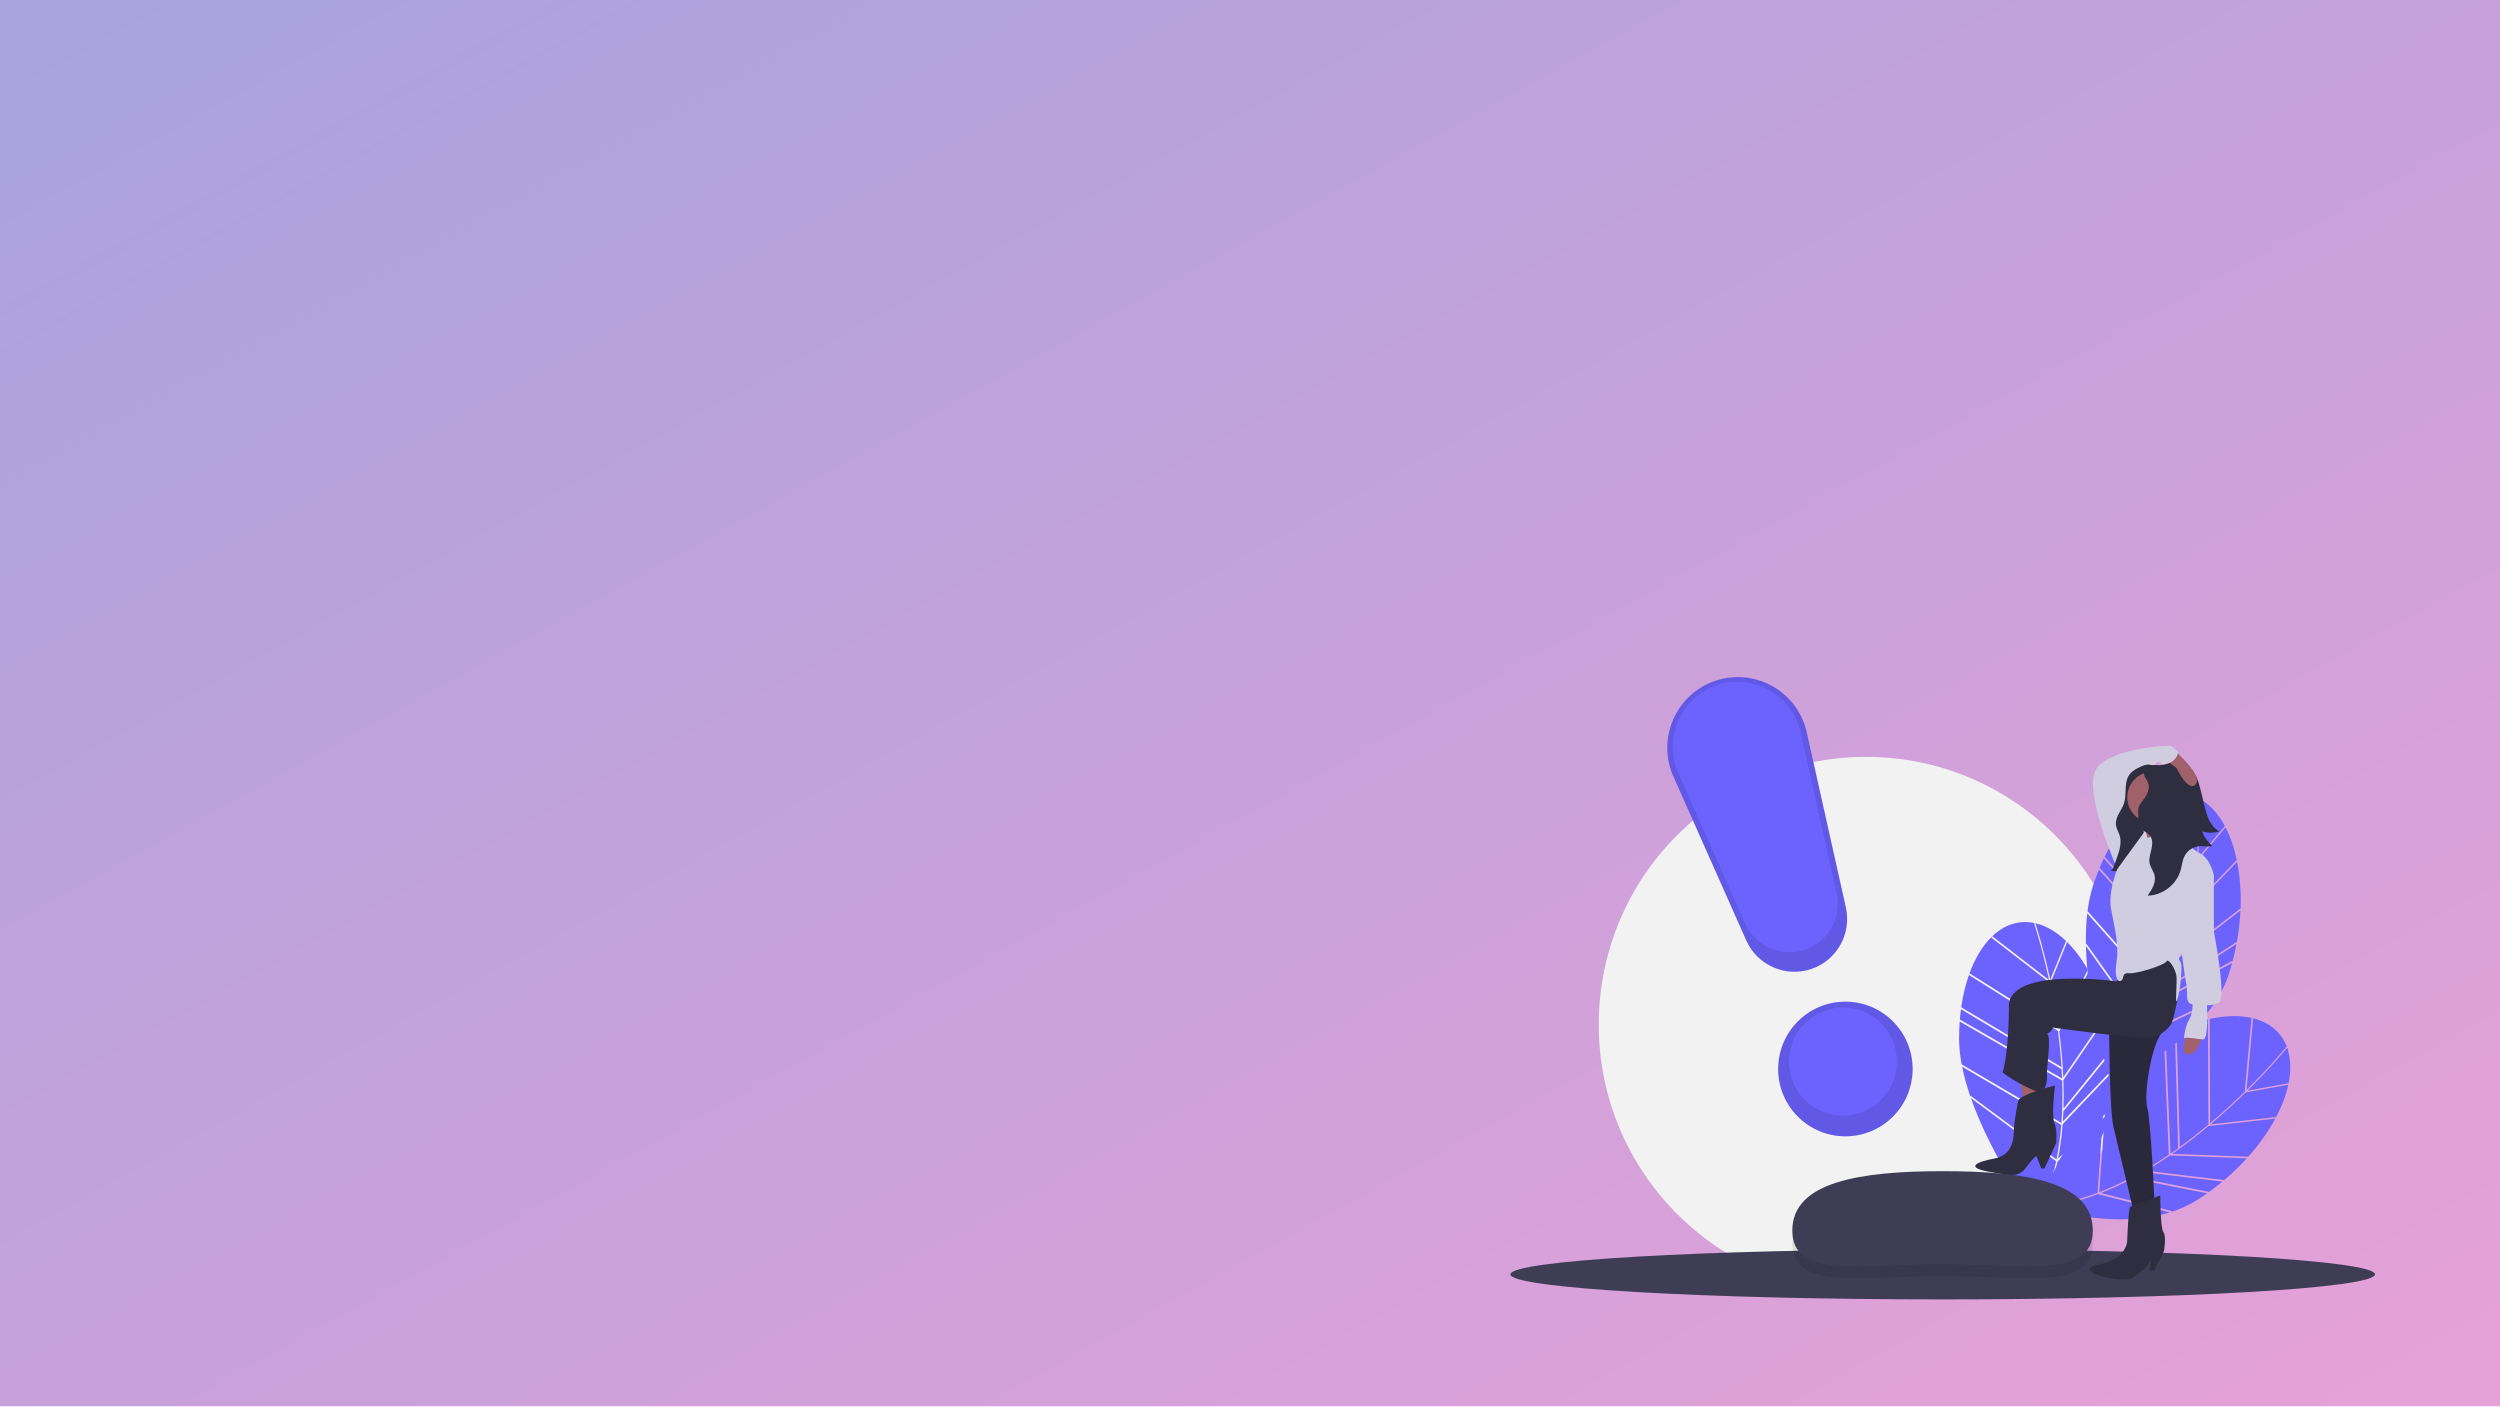
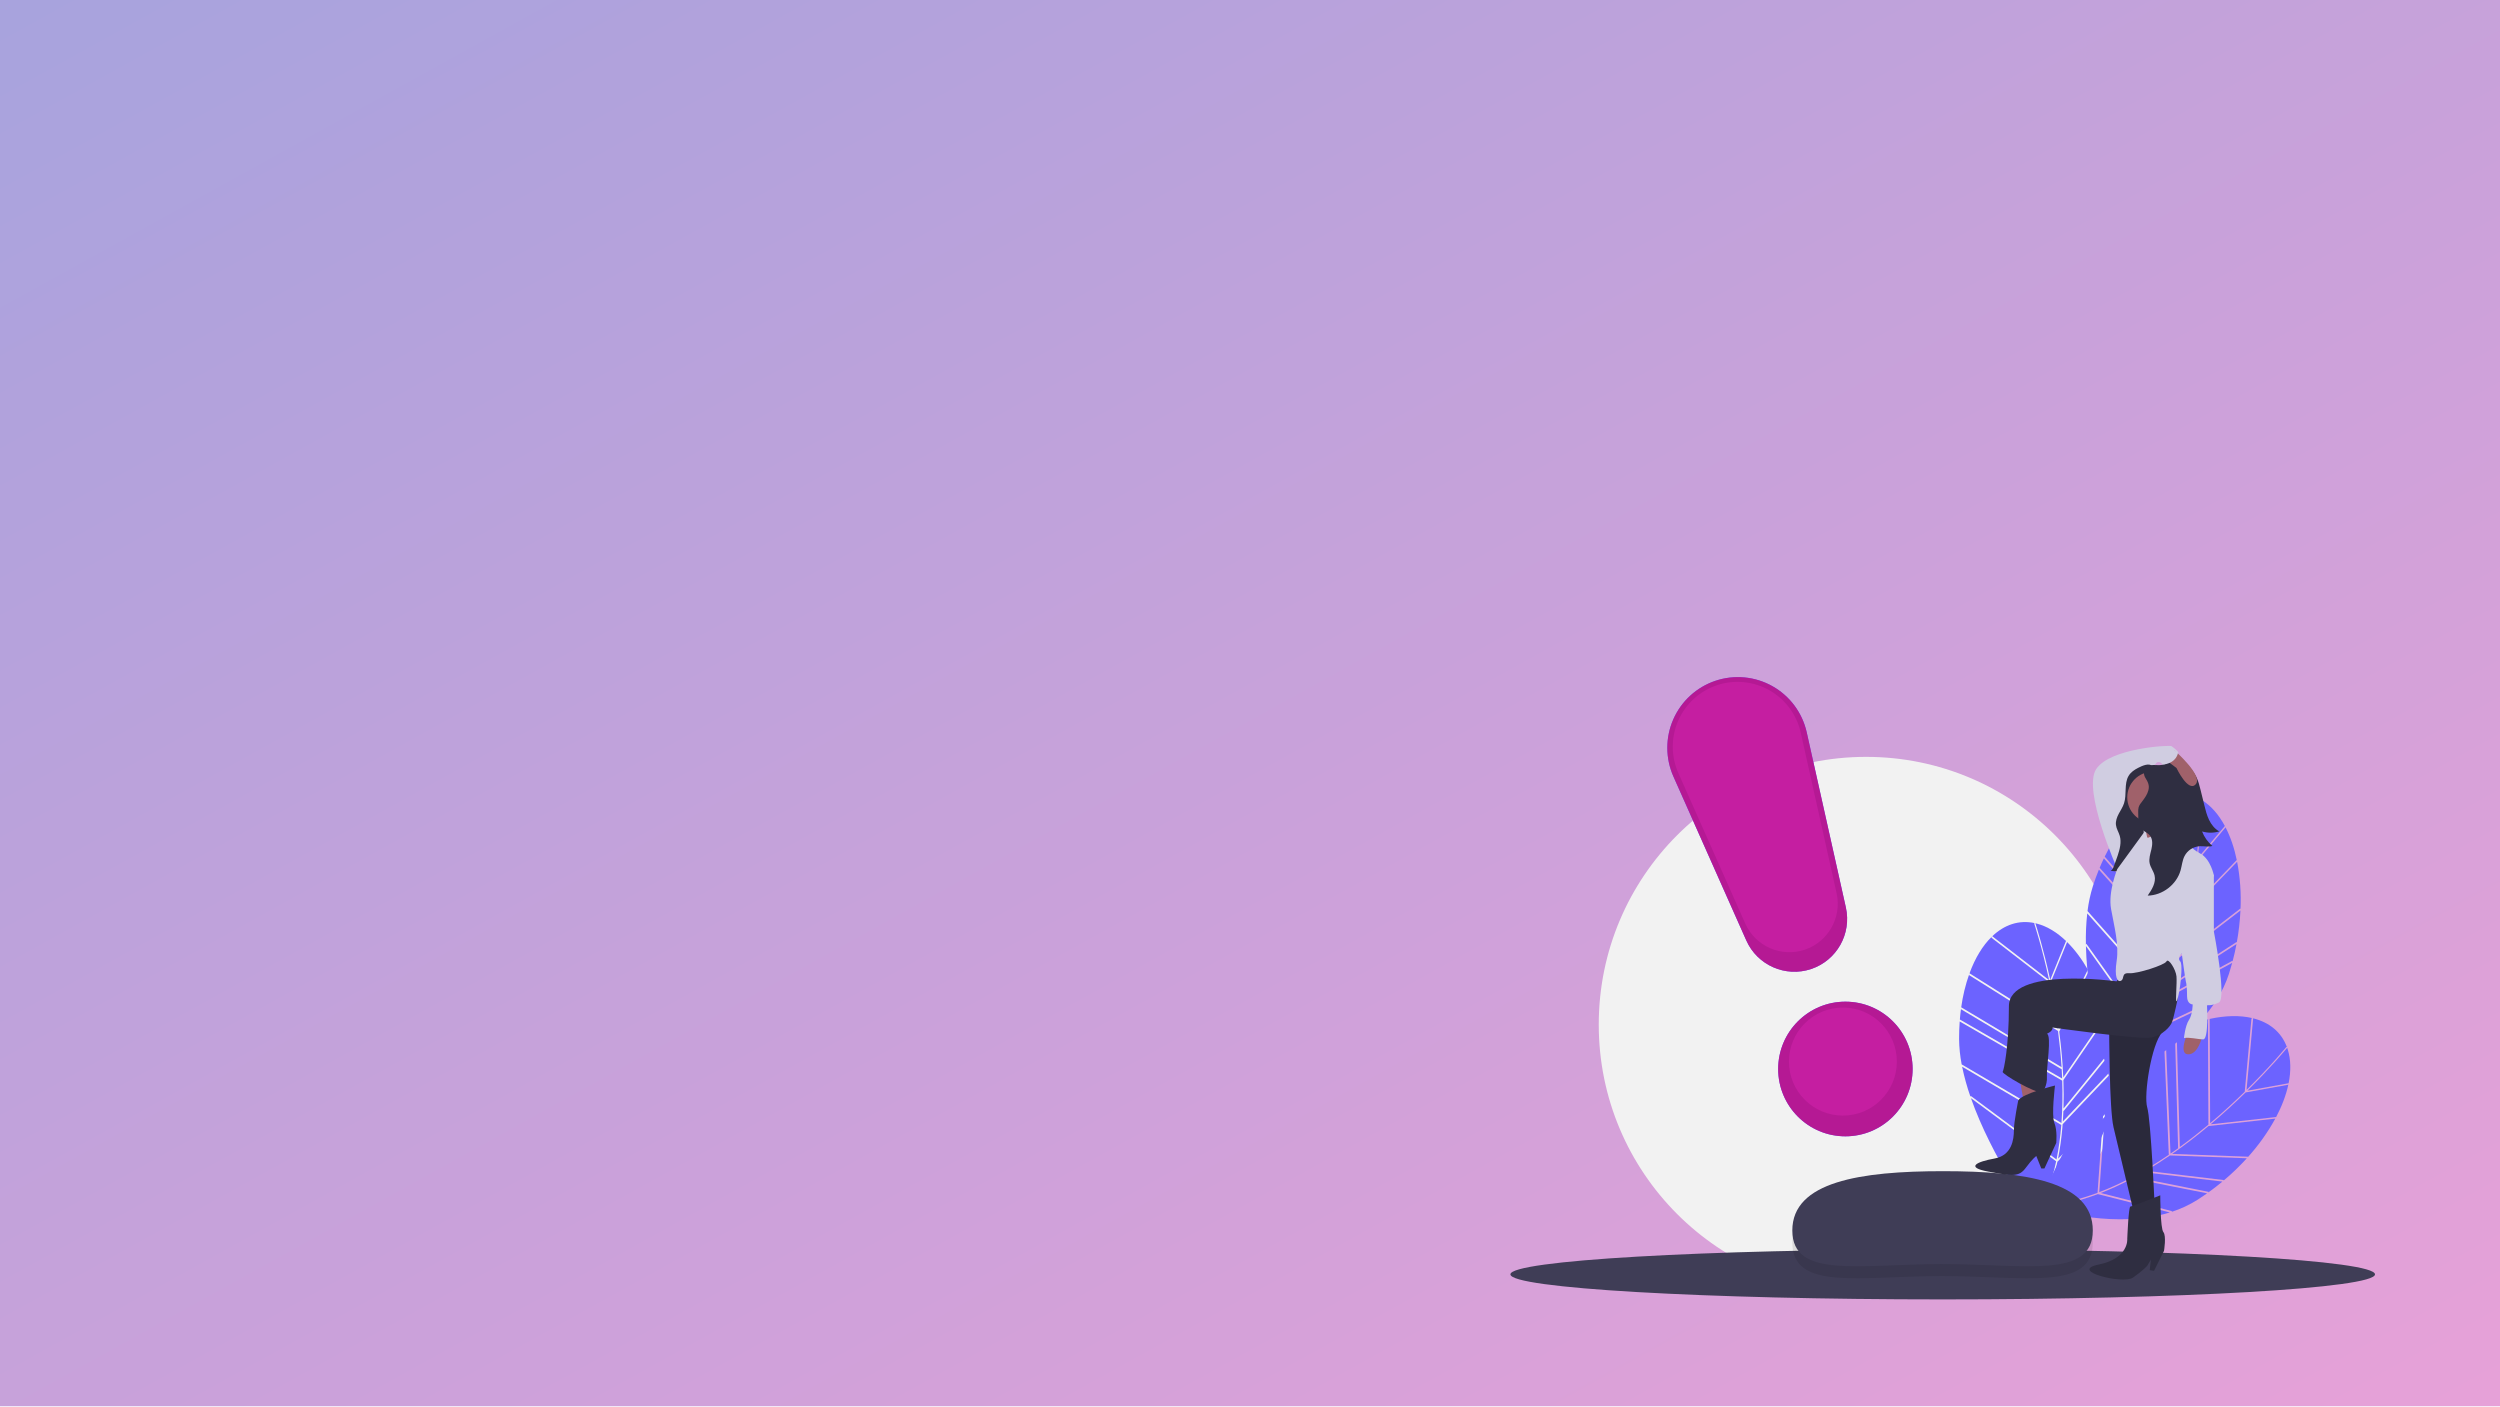
<svg xmlns="http://www.w3.org/2000/svg" width="1920px" height="1080px" viewBox="0 0 1920 1080" version="1.1">
  <defs>
    <linearGradient x1="1.062%" y1="0.975%" x2="100%" y2="100%" id="linearGradient-1">
      <stop stop-color="#3023AE" offset="0%" />
      <stop stop-color="#C51EA1" offset="100%" />
    </linearGradient>
  </defs>
  <g id="Artboard" stroke="none" stroke-width="1" fill="none" fill-rule="evenodd">
-     <rect id="Rectangle" fill="url(#linearGradient-1)" fill-rule="nonzero" opacity="0.418" x="0" y="0" width="1929" height="1080" />
+     <path d="M0,0 L1929,0 L1929,1080 L0,1080 L0,0 Z" id="Rectangle-2" fill="url(#linearGradient-1)" fill-rule="nonzero" opacity="0.418" />
    <g id="undraw_notify_88a4" transform="translate(1160, 520)">
      <ellipse id="Oval" fill="#F2F2F2" cx="273.165" cy="266.904" rx="205.324" ry="205.63" />
      <path d="M549.159,115.49 L527.738,140.924 C526.582,151.879 524.943,164.121 522.62,176.963 L557.813,140.499 L557.978,141.136 C555.975,131.337 552.946,122.447 548.962,114.887 L549.159,115.49 Z" id="Path" fill="#6C63FF" />
      <path d="M527.937,139.002 L548.687,114.364 C544.158,105.933 538.423,99.197 531.569,94.777 C531.213,94.547 530.854,94.33 530.495,94.115 C530.5,97.11 530.412,114.689 527.937,139.002 Z" id="Path" fill="#6C63FF" />
      <path d="M554.517,217.852 L554.561,218.59 C555.762,214.069 556.788,209.542 557.64,205.01 L506.603,238.011 L506.569,237.675 C505.604,240.307 504.612,242.891 503.592,245.426 L554.517,217.852 Z" id="Path" fill="#6C63FF" />
      <path d="M560.598,177.753 L560.702,178.452 C561.286,166.182 560.416,153.885 558.112,141.82 L522.248,178.978 C520.015,191.005 517.387,202.451 514.362,213.318 L560.598,177.753 Z" id="Path" fill="#6C63FF" />
      <path d="M470.109,115.582 C464.806,122.535 460.219,130.008 456.416,137.885 L515.527,205.463 C517.961,195.984 519.923,186.793 521.502,178.222 L469.798,116.251 L470.109,115.582 Z" id="Path" fill="#6C63FF" />
      <path d="M452.24,147.164 L452.54,146.486 L513.243,213.936 C513.896,211.627 514.521,209.329 515.118,207.045 L455.788,139.218 L456.093,138.543 C454.751,141.318 453.467,144.192 452.24,147.164 Z" id="Path" fill="#6C63FF" />
      <path d="M557.73,203.416 L557.802,204.137 C559.315,195.918 560.272,187.606 560.667,179.258 L513.806,215.304 C511.748,222.538 509.519,229.484 507.119,236.142 L557.73,203.416 Z" id="Path" fill="#6C63FF" />
      <path d="M490.089,273.526 C482.147,287.368 473.148,299.071 463.182,308.494 C474.206,304.041 518.618,284.424 541.635,249.046 L490.089,273.526 Z" id="Path" fill="#6C63FF" />
      <path d="M443.006,181.496 C442.126,189.477 441.781,197.507 441.973,205.534 L442.343,204.814 L489.951,271.699 C494.322,263.911 498.224,255.868 501.634,247.612 L443.006,181.496 Z" id="Path" fill="#6C63FF" />
      <path d="M527.06,138.927 C529.731,112.622 529.588,94.292 529.585,94.028 L530.039,93.844 C519.321,87.621 507.477,87.838 495.941,93.369 L527.06,138.927 Z" id="Path" fill="#6C63FF" />
      <path d="M502.792,247.382 C502.47,248.166 502.151,248.954 501.824,249.728 C498.701,257.155 495.176,264.405 491.266,271.448 L542.324,247.2 L542.35,247.925 C546.35,241.663 549.542,234.918 551.85,227.852 C552.744,225.072 553.568,222.281 554.323,219.48 L502.792,247.382 Z" id="Path" fill="#6C63FF" />
      <path d="M521.813,176.51 C524.101,163.812 525.717,151.714 526.857,140.887 L495.024,94.283 L495.36,93.646 C486.691,97.94 478.212,105.234 470.53,115.045 L521.813,176.51 Z" id="Path" fill="#6C63FF" />
      <path d="M489.251,272.933 L441.991,206.537 C443.13,254.666 459.539,306.031 460.597,309.297 C471.947,299.119 481.392,286.604 489.251,272.933 Z" id="Path" fill="#6C63FF" />
      <path d="M502.182,246.189 L502.231,246.163 C506.302,236.132 509.831,225.889 512.802,215.477 L451.95,147.862 C450.306,151.896 448.779,156.099 447.369,160.47 C445.405,166.739 444.016,173.174 443.219,179.696 L502.182,246.189 Z" id="Path" fill="#6C63FF" />
      <path d="M597.313,313.091 L564.617,318.997 C556.75,326.697 547.691,335.078 537.723,343.485 L588.051,337.881 L587.773,338.477 C592.471,329.651 595.799,320.869 597.546,312.501 L597.313,313.091 Z" id="Path" fill="#6C63FF" />
      <path d="M565.994,317.644 L597.667,311.923 C599.548,302.536 599.421,293.685 596.957,285.903 C596.829,285.498 596.691,285.102 596.551,284.706 C594.648,287.016 583.385,300.499 565.994,317.644 Z" id="Path" fill="#6C63FF" />
      <path d="M536.249,395.352 L535.813,395.949 C539.617,393.233 543.291,390.403 546.833,387.456 L486.508,380.272 L486.696,379.992 C484.276,381.403 481.866,382.759 479.467,384.06 L536.249,395.352 Z" id="Path" fill="#6C63FF" />
      <path d="M566.471,368.353 L566.105,368.957 C574.369,359.88 581.531,349.854 587.44,339.089 L536.153,344.799 C526.774,352.636 517.46,359.773 508.21,366.21 L566.471,368.353 Z" id="Path" fill="#6C63FF" />
      <path d="M536.371,262.668 C527.859,264.636 519.566,267.461 511.621,271.099 L514.11,360.904 C522.021,355.159 529.386,349.333 536.061,343.74 L535.705,262.984 L536.371,262.668 Z" id="Path" fill="#6C63FF" />
      <path d="M502.495,275.578 L503.158,275.248 L506.954,365.971 C508.928,364.61 510.872,363.24 512.787,361.861 L510.289,271.724 L510.953,271.399 C508.152,272.679 505.333,274.072 502.495,275.578 Z" id="Path" fill="#6C63FF" />
      <path d="M547.918,386.286 L547.514,386.888 C553.914,381.523 559.944,375.733 565.565,369.556 L506.517,367.384 C500.325,371.642 494.184,375.568 488.095,379.162 L547.918,386.286 Z" id="Path" fill="#6C63FF" />
      <path d="M451.171,397.077 C436.238,402.665 421.855,405.93 408.177,406.822 C419.503,410.434 466.203,423.694 506.462,411.149 L451.171,397.077 Z" id="Path" fill="#6C63FF" />
      <path d="M473.518,296.122 C467.758,301.706 462.378,307.67 457.414,313.975 L458.157,313.657 L452.228,395.582 C460.555,392.376 468.682,388.673 476.566,384.493 L473.518,296.122 Z" id="Path" fill="#6C63FF" />
      <path d="M565.367,317.027 C584.177,298.472 595.741,284.263 595.906,284.059 L596.373,284.207 C592.081,272.568 582.821,265.169 570.413,262.06 L565.367,317.027 Z" id="Path" fill="#6C63FF" />
      <path d="M477.604,385.056 C476.857,385.454 476.109,385.857 475.365,386.244 C468.23,389.969 460.898,393.302 453.401,396.228 L508.167,410.167 L507.726,410.742 C514.795,408.474 521.549,405.318 527.826,401.35 C530.286,399.78 532.698,398.157 535.063,396.483 L477.604,385.056 Z" id="Path" fill="#6C63FF" />
      <path d="M537.39,342.621 C547.239,334.303 556.188,326.017 563.963,318.406 L569.125,262.178 L569.789,261.902 C560.378,259.672 549.202,259.873 537.038,262.523 L537.39,342.621 Z" id="Path" fill="#6C63FF" />
      <path d="M450.903,396.085 L456.789,314.76 C427.015,352.556 406.94,402.597 405.675,405.789 C420.899,405.199 436.143,401.594 450.903,396.085 Z" id="Path" fill="#6C63FF" />
      <path d="M477.894,383.747 L477.949,383.758 C487.473,378.633 496.714,372.998 505.633,366.877 L501.828,275.93 C497.992,277.987 494.139,280.248 490.27,282.714 C484.764,286.288 479.596,290.357 474.829,294.871 L477.894,383.747 Z" id="Path" fill="#6C63FF" />
      <path d="M427.5,203.599 L414.978,234.419 C417.26,245.195 419.479,257.345 421.233,270.278 L443.449,224.705 L443.803,225.259 C438.874,216.56 433.249,209.043 427.127,203.086 L427.5,203.599 Z" id="Path" fill="#6C63FF" />
      <path d="M414.574,232.529 L426.704,202.675 C419.794,196.058 412.261,191.428 404.379,189.346 C403.969,189.237 403.561,189.142 403.153,189.049 C404.082,191.895 409.424,208.641 414.574,232.529 Z" id="Path" fill="#6C63FF" />
      <path d="M464.188,299.29 L464.458,299.978 C464.205,295.307 463.784,290.684 463.195,286.11 L424.843,333.294 L424.707,332.985 C424.601,335.787 424.455,338.551 424.268,341.277 L464.188,299.29 Z" id="Path" fill="#6C63FF" />
      <path d="M457.596,259.272 L457.91,259.905 C454.678,248.055 450.057,236.63 444.141,225.868 L421.501,272.309 C423.09,284.438 424.123,296.138 424.601,307.408 L457.596,259.272 Z" id="Path" fill="#6C63FF" />
      <path d="M352.35,228.157 C349.453,236.412 347.396,244.938 346.211,253.607 L423.284,299.577 C422.673,289.81 421.702,280.461 420.559,271.82 L352.26,228.89 L352.35,228.157 Z" id="Path" fill="#6C63FF" />
      <path d="M345.103,263.724 L345.18,262.987 L423.727,308.343 C423.635,305.944 423.521,303.566 423.383,301.208 L346.025,255.069 L346.107,254.333 C345.687,257.387 345.352,260.518 345.103,263.724 Z" id="Path" fill="#6C63FF" />
      <path d="M462.789,284.566 L463.08,285.23 C461.982,276.945 460.327,268.744 458.126,260.682 L424.684,309.469 C424.96,316.986 424.984,324.282 424.756,331.357 L462.789,284.566 Z" id="Path" fill="#6C63FF" />
      <path d="M420.098,372.182 C416.818,387.805 411.871,401.72 405.301,413.767 C414.411,406.12 450.594,373.715 461.565,332.944 L420.098,372.182 Z" id="Path" fill="#6C63FF" />
      <path d="M346.917,299.234 C348.543,307.096 350.694,314.84 353.354,322.414 L353.483,321.615 L419.403,370.488 C421.157,361.728 422.385,352.87 423.08,343.963 L346.917,299.234 Z" id="Path" fill="#6C63FF" />
      <path d="M413.717,232.73 C408.138,206.885 402.345,189.497 402.261,189.248 L402.636,188.932 C390.522,186.332 379.325,190.204 370.06,199.035 L413.717,232.73 Z" id="Path" fill="#6C63FF" />
      <path d="M424.11,343.386 C424.046,344.231 423.986,345.08 423.914,345.917 C423.236,353.946 422.122,361.933 420.576,369.841 L461.65,330.976 L461.898,331.657 C463.77,324.463 464.724,317.06 464.738,309.626 C464.73,306.705 464.653,303.796 464.507,300.899 L424.11,343.386 Z" id="Path" fill="#6C63FF" />
      <path d="M420.327,270.097 C418.583,257.312 416.386,245.306 414.129,234.656 L369.471,200.188 L369.594,199.479 C362.675,206.246 356.862,215.808 352.584,227.516 L420.327,270.097 Z" id="Path" fill="#6C63FF" />
      <path d="M419.118,371.877 L353.681,323.362 C369.618,368.782 401.076,412.552 403.091,415.331 C410.743,402.137 415.863,387.312 419.118,371.877 Z" id="Path" fill="#6C63FF" />
      <path d="M423.162,342.44 L423.2,342.4 C423.976,331.6 424.171,320.766 423.783,309.945 L345.043,264.478 C344.724,268.823 344.569,273.293 344.577,277.886 C344.644,284.457 345.309,291.007 346.564,297.456 L423.162,342.44 Z" id="Path" fill="#6C63FF" />
      <ellipse id="Oval" fill="#3F3D56" cx="332" cy="458.705" rx="332" ry="19.24" />
      <path d="M447.269,434.195 C447.269,471.59 395.223,460.023 331.498,460.023 C267.774,460.023 216.501,471.59 216.501,434.195 C216.501,396.801 268.54,388.668 332.265,388.668 C395.99,388.668 447.269,396.801 447.269,434.195 Z" id="Path" fill="#000000" opacity="0.1" />
      <path d="M447.269,424.988 C447.269,462.383 395.223,450.816 331.498,450.816 C267.774,450.816 216.501,462.383 216.501,424.988 C216.501,387.593 268.54,379.46 332.265,379.46 C395.99,379.46 447.269,387.593 447.269,424.988 Z" id="Path" fill="#3F3D56" />
      <path d="M459.861,269.122 C459.861,269.122 459.861,331.887 463.21,345.781 C466.559,359.676 478.519,409.983 478.519,409.983 L494.785,406.629 C494.785,406.629 491.915,340.032 489.044,330.449 C486.174,320.867 492.393,281.579 500.526,272.955 C508.659,264.33 496.699,259.06 496.699,259.06 L459.861,269.122 Z" id="Path" fill="#2F2E41" />
      <path d="M459.861,269.122 C459.861,269.122 459.861,331.887 463.21,345.781 C466.559,359.676 478.519,409.983 478.519,409.983 L494.785,406.629 C494.785,406.629 491.915,340.032 489.044,330.449 C486.174,320.867 492.393,281.579 500.526,272.955 C508.659,264.33 496.699,259.06 496.699,259.06 L459.861,269.122 Z" id="Path" fill="#000000" opacity="0.1" />
      <path d="M499.091,398.005 C499.091,398.005 477.562,406.629 476.127,406.629 C474.692,406.629 473.735,431.544 473.735,431.544 C473.735,431.544 475.17,446.396 451.728,451.188 C428.286,455.979 470.386,466.519 478.041,461.249 C485.695,455.979 489.044,452.146 489.044,452.146 L491.915,447.355 L490.958,455.5 L494.307,455.979 L501.961,440.647 C501.961,440.647 503.875,429.148 501.483,426.273 C499.091,423.399 499.091,398.005 499.091,398.005 Z" id="Path" fill="#2F2E41" />
      <polygon id="Path" fill="#A0616A" points="390.971 307.931 394.319 326.616 410.107 325.179 407.237 311.764" />
      <path d="M468.473,228.876 L465.602,233.667 C465.602,233.667 382.838,222.168 382.838,252.832 C382.838,283.495 379.011,301.702 378.054,303.139 C377.097,304.577 402.931,319.909 408.672,318.95 C408.672,318.95 412.499,313.68 412.021,306.972 C411.542,300.265 415.848,275.35 412.021,273.913 C412.021,273.913 416.805,271.996 416.326,269.122 C416.326,269.122 483.782,278.704 492.393,276.788 C501.004,274.871 506.745,268.643 508.18,264.81 C509.616,260.977 512.69,246.025 512.69,246.025 L512.008,220.73 L504.353,211.627 L492.871,210.19 L475.17,221.21 L468.473,228.876 Z" id="Path" fill="#2F2E41" />
      <path d="M519.662,274.392 C519.662,274.392 512.964,289.724 520.619,289.724 C528.274,289.724 531.144,276.309 531.144,276.309 L519.662,274.392 Z" id="Path" fill="#A0616A" />
      <path d="M468.473,150.3 L466.081,147.425 C466.081,147.425 439.29,87.056 449.815,70.766 C460.34,54.476 506.267,52.08 507.702,53.038 C509.137,53.996 513.443,57.35 512.964,58.308 C512.486,59.267 502.918,61.662 506.267,67.412 C506.267,67.412 501.483,68.849 500.526,66.933 C499.569,65.016 496.699,64.537 495.742,66.454 C494.785,68.37 479.476,72.682 479.476,74.119 C479.476,75.557 477.084,82.744 474.692,83.702 C472.3,84.66 475.17,99.034 479.954,102.867 C484.738,106.7 488.087,117.24 488.087,117.24 L485.695,138.801 L468.473,150.3 Z" id="Path" fill="#D0CDE1" />
      <path d="M482.164,69.677 C479.302,71.136 476.456,72.999 474.73,75.935 C471.198,81.944 473.454,90.165 471.266,96.924 C470.333,99.806 468.634,102.283 467.231,104.918 C465.829,107.552 464.684,110.564 465.051,113.601 C465.412,116.58 467.162,119.107 467.989,121.968 C469.411,126.892 467.986,132.23 466.379,137.083 C465.5,139.74 464.564,142.373 463.573,144.982 C462.998,146.496 462.308,148.117 460.988,148.846 L472.309,149.777 C475.6,150.047 479.236,150.206 481.822,147.919 C482.874,146.913 483.717,145.707 484.3,144.373 C486.855,139.028 487.268,132.725 486.974,126.676 C486.681,120.626 485.736,114.615 485.788,108.556 C485.733,106.567 486.001,104.583 486.581,102.68 C487.185,101.193 487.896,99.752 488.708,98.369 C491.288,93.385 492.354,87.633 493.383,81.993 C494.088,78.125 495.214,72.523 493.196,68.889 C491.183,65.266 484.885,68.289 482.164,69.677 Z" id="Path" fill="#2F2E41" />
      <ellipse id="Oval" fill="#A0616A" cx="493.35" cy="92.326" rx="19.615" ry="19.644" />
      <path d="M485.695,109.095 C485.695,109.095 488.805,121.313 486.891,127.541 C484.978,133.77 512.964,119.157 512.964,119.157 C512.964,119.157 504.353,107.658 504.353,103.825 L485.695,109.095 Z" id="Path" fill="#A0616A" />
      <path d="M521.576,127.781 C521.576,127.781 515.357,122.99 515.357,120.594 C515.357,118.199 511.051,112.928 511.051,112.928 C511.051,112.928 490.479,123.469 489.523,123.469 C488.566,123.469 488.087,117.24 488.087,117.24 L466.081,147.425 C466.081,147.425 458.904,164.673 461.297,178.089 C463.689,191.504 467.516,205.399 465.602,217.856 C463.689,230.313 466.081,234.625 468.951,233.188 C471.822,231.75 468.951,226.959 475.17,227.438 C481.39,227.917 502.44,221.21 503.875,218.335 C505.31,215.46 511.051,224.563 511.529,229.834 C512.008,235.104 510.572,249.478 511.529,248.999 C512.486,248.519 513.921,240.374 514.4,236.541 C514.878,232.708 516.313,220.251 514.4,218.335 C512.486,216.418 513.921,213.544 515.357,212.585 C516.792,211.627 540.234,152.216 540.234,152.216 C540.234,152.216 537.842,139.759 529.709,135.447 C521.576,131.135 521.576,127.781 521.576,127.781 Z" id="Path" fill="#D0CDE1" />
      <path d="M532.579,144.071 L540.234,152.216 L540.234,195.337 C540.234,195.337 550.28,247.082 544.061,249.957 C537.842,252.832 534.971,251.873 534.971,251.873 C534.971,251.873 536.406,278.225 532.101,278.225 C527.795,278.225 521.097,276.309 517.27,277.267 C517.27,277.267 518.227,267.684 521.097,263.372 C523.968,259.06 523.968,251.394 523.968,251.394 C523.968,251.394 519.662,251.394 519.662,245.166 C519.662,238.937 519.184,235.104 518.705,233.667 C518.227,232.229 514.878,206.836 514.878,206.836 L532.579,144.071 Z" id="Path" fill="#D0CDE1" />
      <path d="M489.163,68.684 C492.474,66.576 496.865,68.172 500.711,67.395 C504.892,66.55 508.376,62.899 512.636,63.107 C516.18,63.279 518.978,66.078 521.272,68.787 C523.417,71.187 525.264,73.837 526.776,76.679 C528.347,79.838 529.202,83.297 530.046,86.724 L532.875,98.219 C533.834,102.115 534.804,106.044 536.546,109.659 C538.288,113.273 540.882,116.596 544.404,118.51 C540.096,119.812 535.502,119.827 531.186,118.553 C532.844,122.888 535.584,126.725 539.144,129.697 C535.953,130.672 532.515,129.69 529.186,129.901 C524.33,130.264 520.003,133.105 517.734,137.419 C515.995,140.815 515.727,144.75 514.689,148.421 C511.59,159.381 500.801,167.669 489.428,167.826 C492.617,163.223 495.964,157.88 494.729,152.416 C493.983,149.113 491.63,146.34 490.933,143.027 C490.187,139.486 491.42,135.873 492.258,132.352 C493.095,128.831 493.442,124.789 491.263,121.902 C488.953,118.84 484.316,117.829 482.826,114.294 C482.371,112.983 482.172,111.598 482.239,110.212 L482.143,103.911 C482.058,102.59 482.17,101.264 482.475,99.977 C482.965,98.288 484.094,96.874 485.171,95.485 C487.216,92.846 489.206,90.04 489.999,86.795 C490.961,82.855 489.467,80.411 487.551,77.222 C485.893,74.463 486.287,70.515 489.163,68.684 Z" id="Path" fill="#2F2E41" />
      <path d="M510.094,56.392 C510.094,56.392 532.101,75.557 526.36,82.265 C520.619,88.972 511.529,69.807 511.529,69.807 L501.961,62.621 L510.094,56.392 Z" id="Path" fill="#A0616A" />
      <path d="M418.24,313.68 C418.24,313.68 392.884,319.909 390.014,325.179 C390.014,325.179 386.665,341.469 386.665,348.177 C386.665,354.884 385.23,367.341 371.835,369.737 C358.439,372.133 348.871,376.445 367.05,379.799 C385.23,383.152 390.492,384.111 395.755,376.924 C401.017,369.737 403.888,367.821 403.888,367.821 L407.715,377.403 L410.107,377.403 L419.197,357.759 C419.197,357.759 420.154,348.177 417.762,342.427 C415.37,336.678 418.24,313.68 418.24,313.68 Z" id="Path" fill="#2F2E41" />
      <path d="M512.725,58.069 C512.725,58.069 511.994,65.735 501.595,67.172 L499.33,59.985 L506.506,53.757 L512.725,58.069 Z" id="Path" fill="#D0CDE1" />
      <ellipse id="Oval" fill="#6C63FF" cx="257.258" cy="300.989" rx="51.631" ry="51.708" />
      <path d="M230.998,224.196 L230.998,224.196 C211.217,230.843 189.633,221.342 181.146,202.253 L125.18,76.378 C118.969,62.407 118.931,46.461 125.075,32.46 C131.219,18.46 142.975,7.705 157.452,2.84 L157.453,2.84 C172.004,-2.049 187.944,-0.53 201.313,7.021 C214.683,14.572 224.229,27.446 227.58,42.447 L257.624,176.912 C262.152,197.177 250.656,217.591 230.998,224.196 Z" id="Path" fill="#6C63FF" />
-       <ellipse id="Oval" fill="#000000" opacity="0.1" cx="257.258" cy="300.989" rx="51.631" ry="51.708" />
-       <path d="M230.998,224.196 L230.998,224.196 C211.217,230.843 189.633,221.342 181.146,202.253 L125.18,76.378 C118.969,62.407 118.931,46.461 125.075,32.46 C131.219,18.46 142.975,7.705 157.452,2.84 L157.453,2.84 C172.004,-2.049 187.944,-0.53 201.313,7.021 C214.683,14.572 224.229,27.446 227.58,42.447 L257.624,176.912 C262.152,197.177 250.656,217.591 230.998,224.196 Z" id="Path" fill="#000000" opacity="0.1" />
-       <ellipse id="Oval" fill="#6C63FF" cx="255.349" cy="295.289" rx="41.425" ry="41.487" />
-       <path d="M226.078,209.36 L226.078,209.36 C207.929,215.459 188.124,206.741 180.337,189.227 L128.988,73.733 C123.289,60.915 123.253,46.283 128.891,33.437 C134.528,20.592 145.315,10.724 158.598,6.26 L158.598,6.26 C171.95,1.774 186.575,3.168 198.842,10.096 C211.109,17.024 219.867,28.837 222.942,42.601 L250.508,165.975 C254.662,184.569 244.115,203.3 226.078,209.36 Z" id="Path" fill="#6C63FF" />
+       <ellipse id="Oval" fill="#B51994" cx="257.258" cy="300.989" rx="51.631" ry="51.708" />
+       <path d="M181.146,202.253 L125.18,76.378 C118.969,62.407 118.931,46.461 125.075,32.46 C131.219,18.46 142.975,7.705 157.452,2.84 C172.004,-2.049 187.944,-0.53 201.313,7.021 C214.683,14.572 224.229,27.446 227.58,42.447 L257.624,176.912 C262.152,197.177 250.656,217.591 230.998,224.196 C211.217,230.843 189.633,221.342 181.146,202.253 Z" id="Path" fill="#B51994" />
+       <ellipse id="Oval" fill="#C51EA1" cx="255.349" cy="295.289" rx="41.425" ry="41.487" />
+       <path d="M180.337,189.227 L128.988,73.733 C123.289,60.915 123.253,46.283 128.891,33.437 C134.528,20.592 145.315,10.724 158.598,6.26 C171.95,1.774 186.575,3.168 198.842,10.096 C211.109,17.024 219.867,28.837 222.942,42.601 L250.508,165.975 C254.662,184.569 244.115,203.3 226.078,209.36 C207.929,215.459 188.124,206.741 180.337,189.227 Z" id="Path" fill="#C51EA1" />
    </g>
  </g>
</svg>
